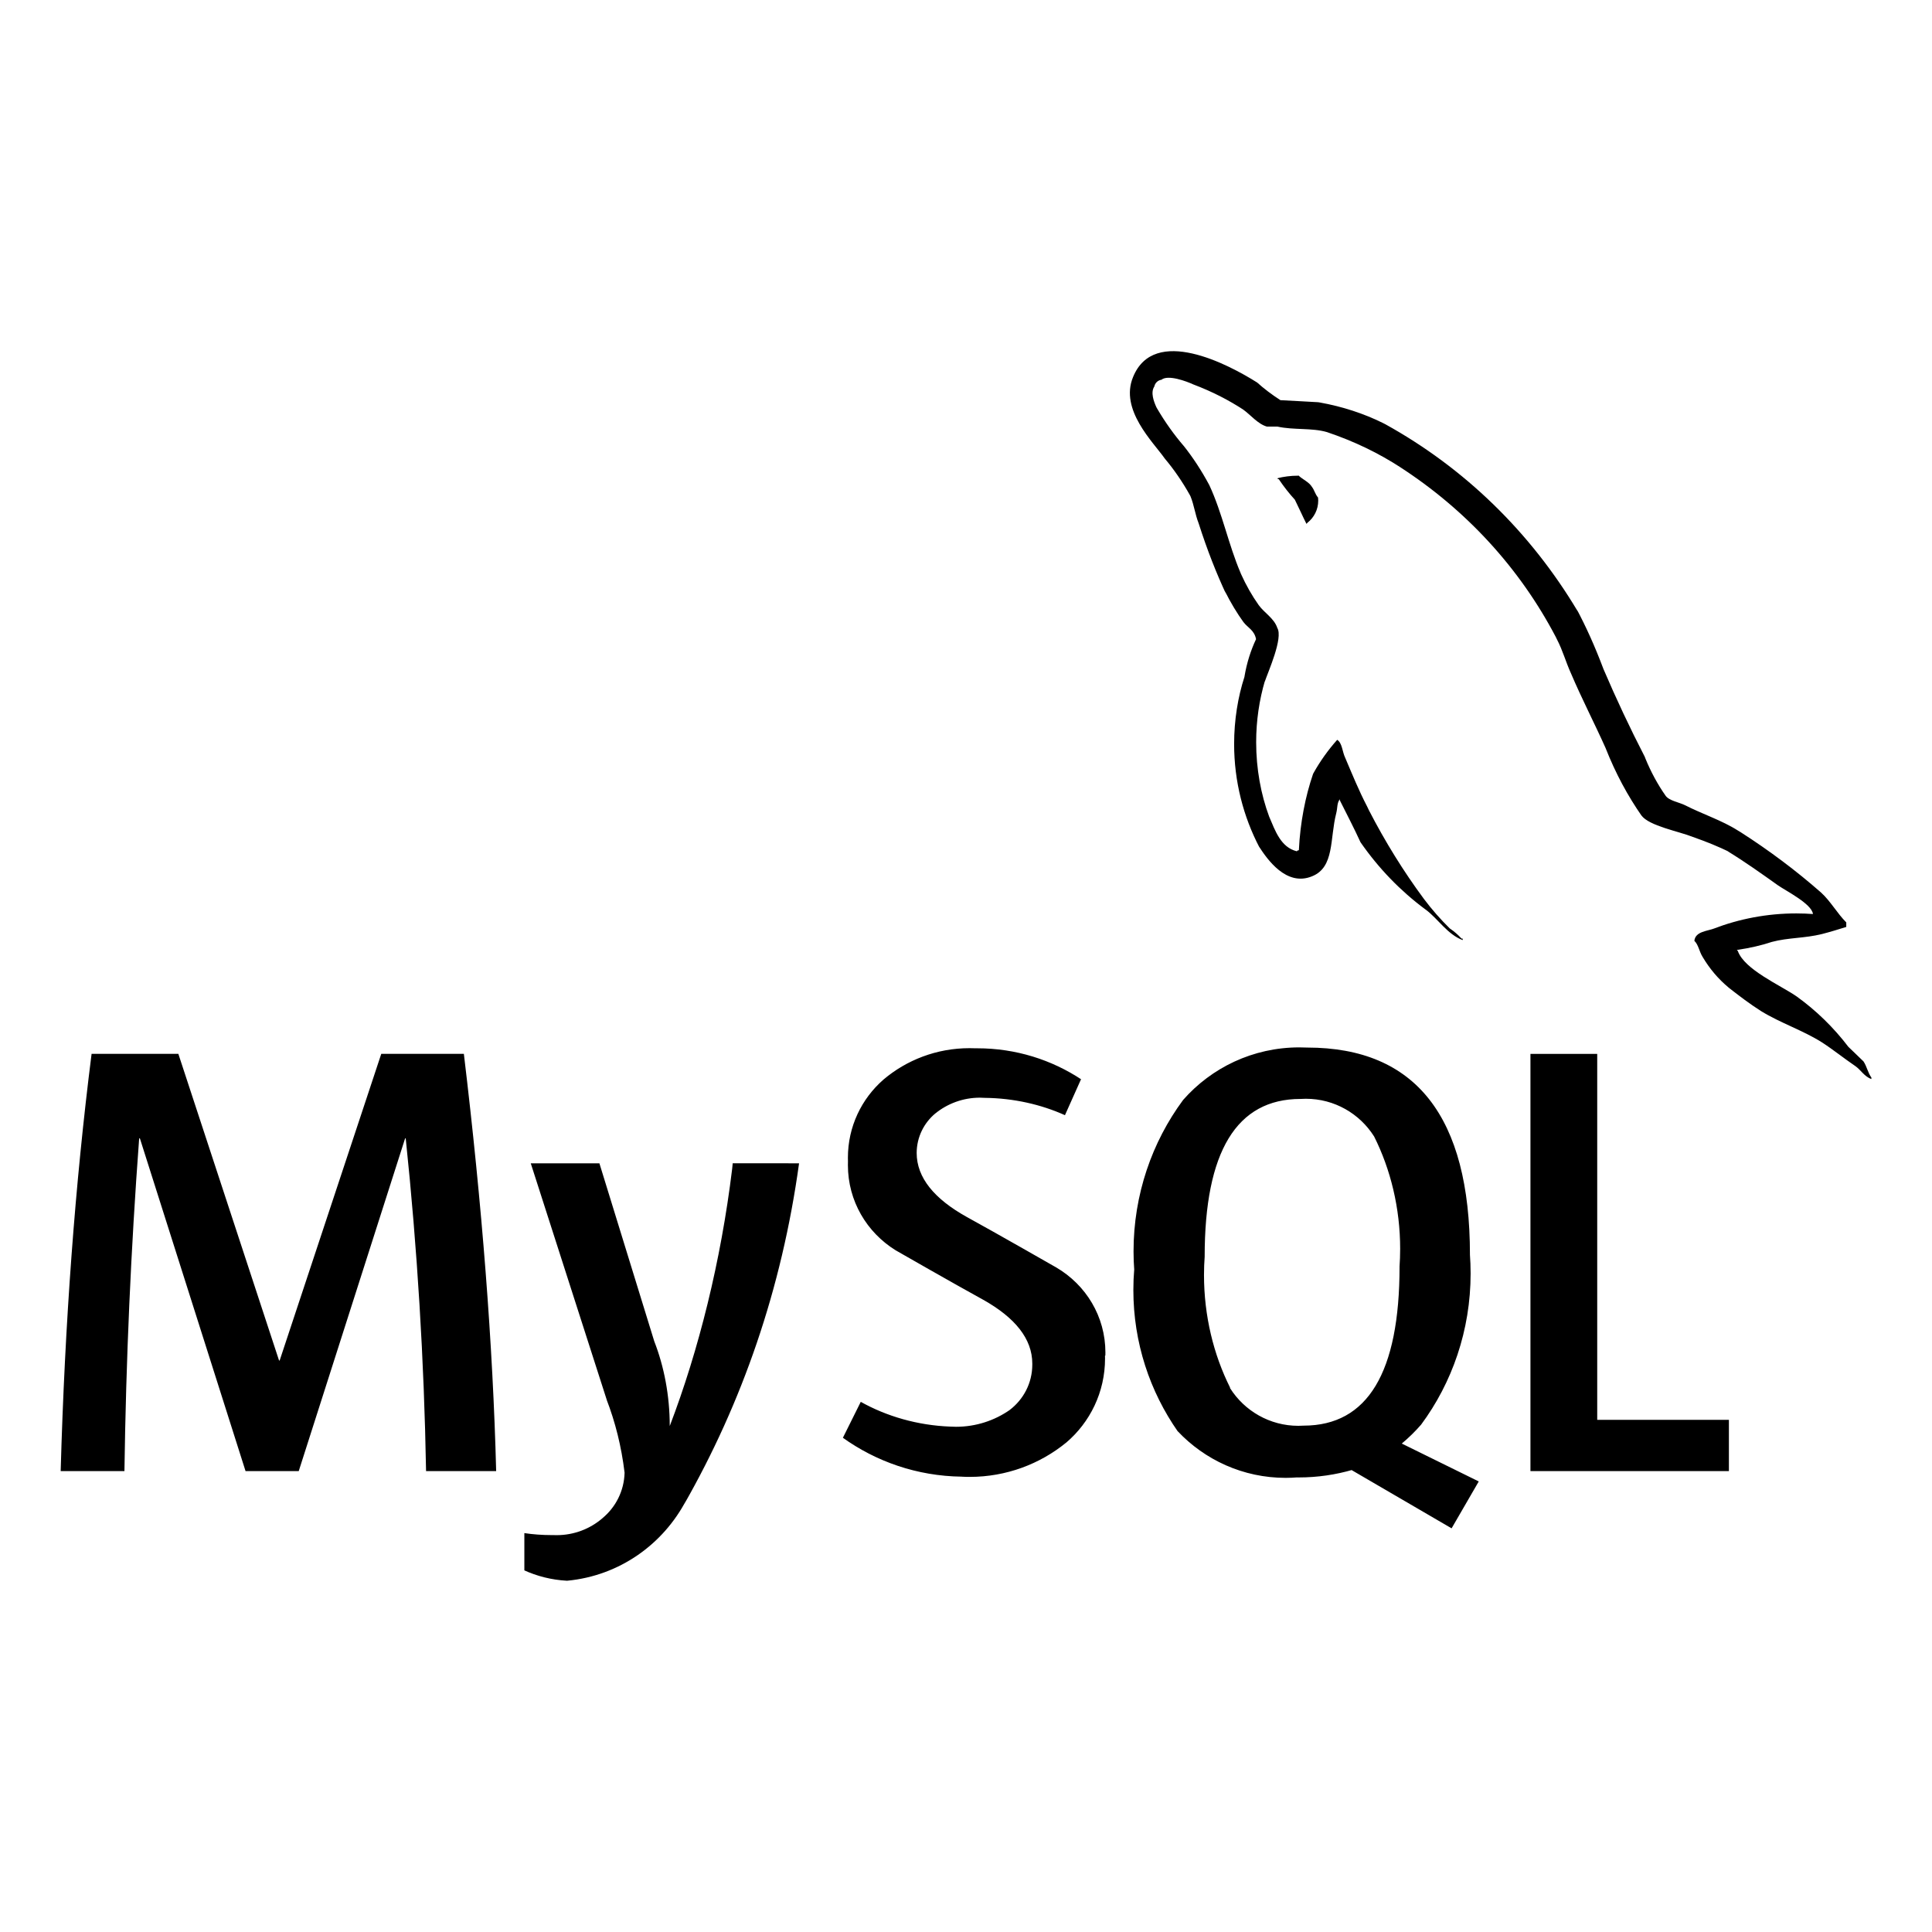
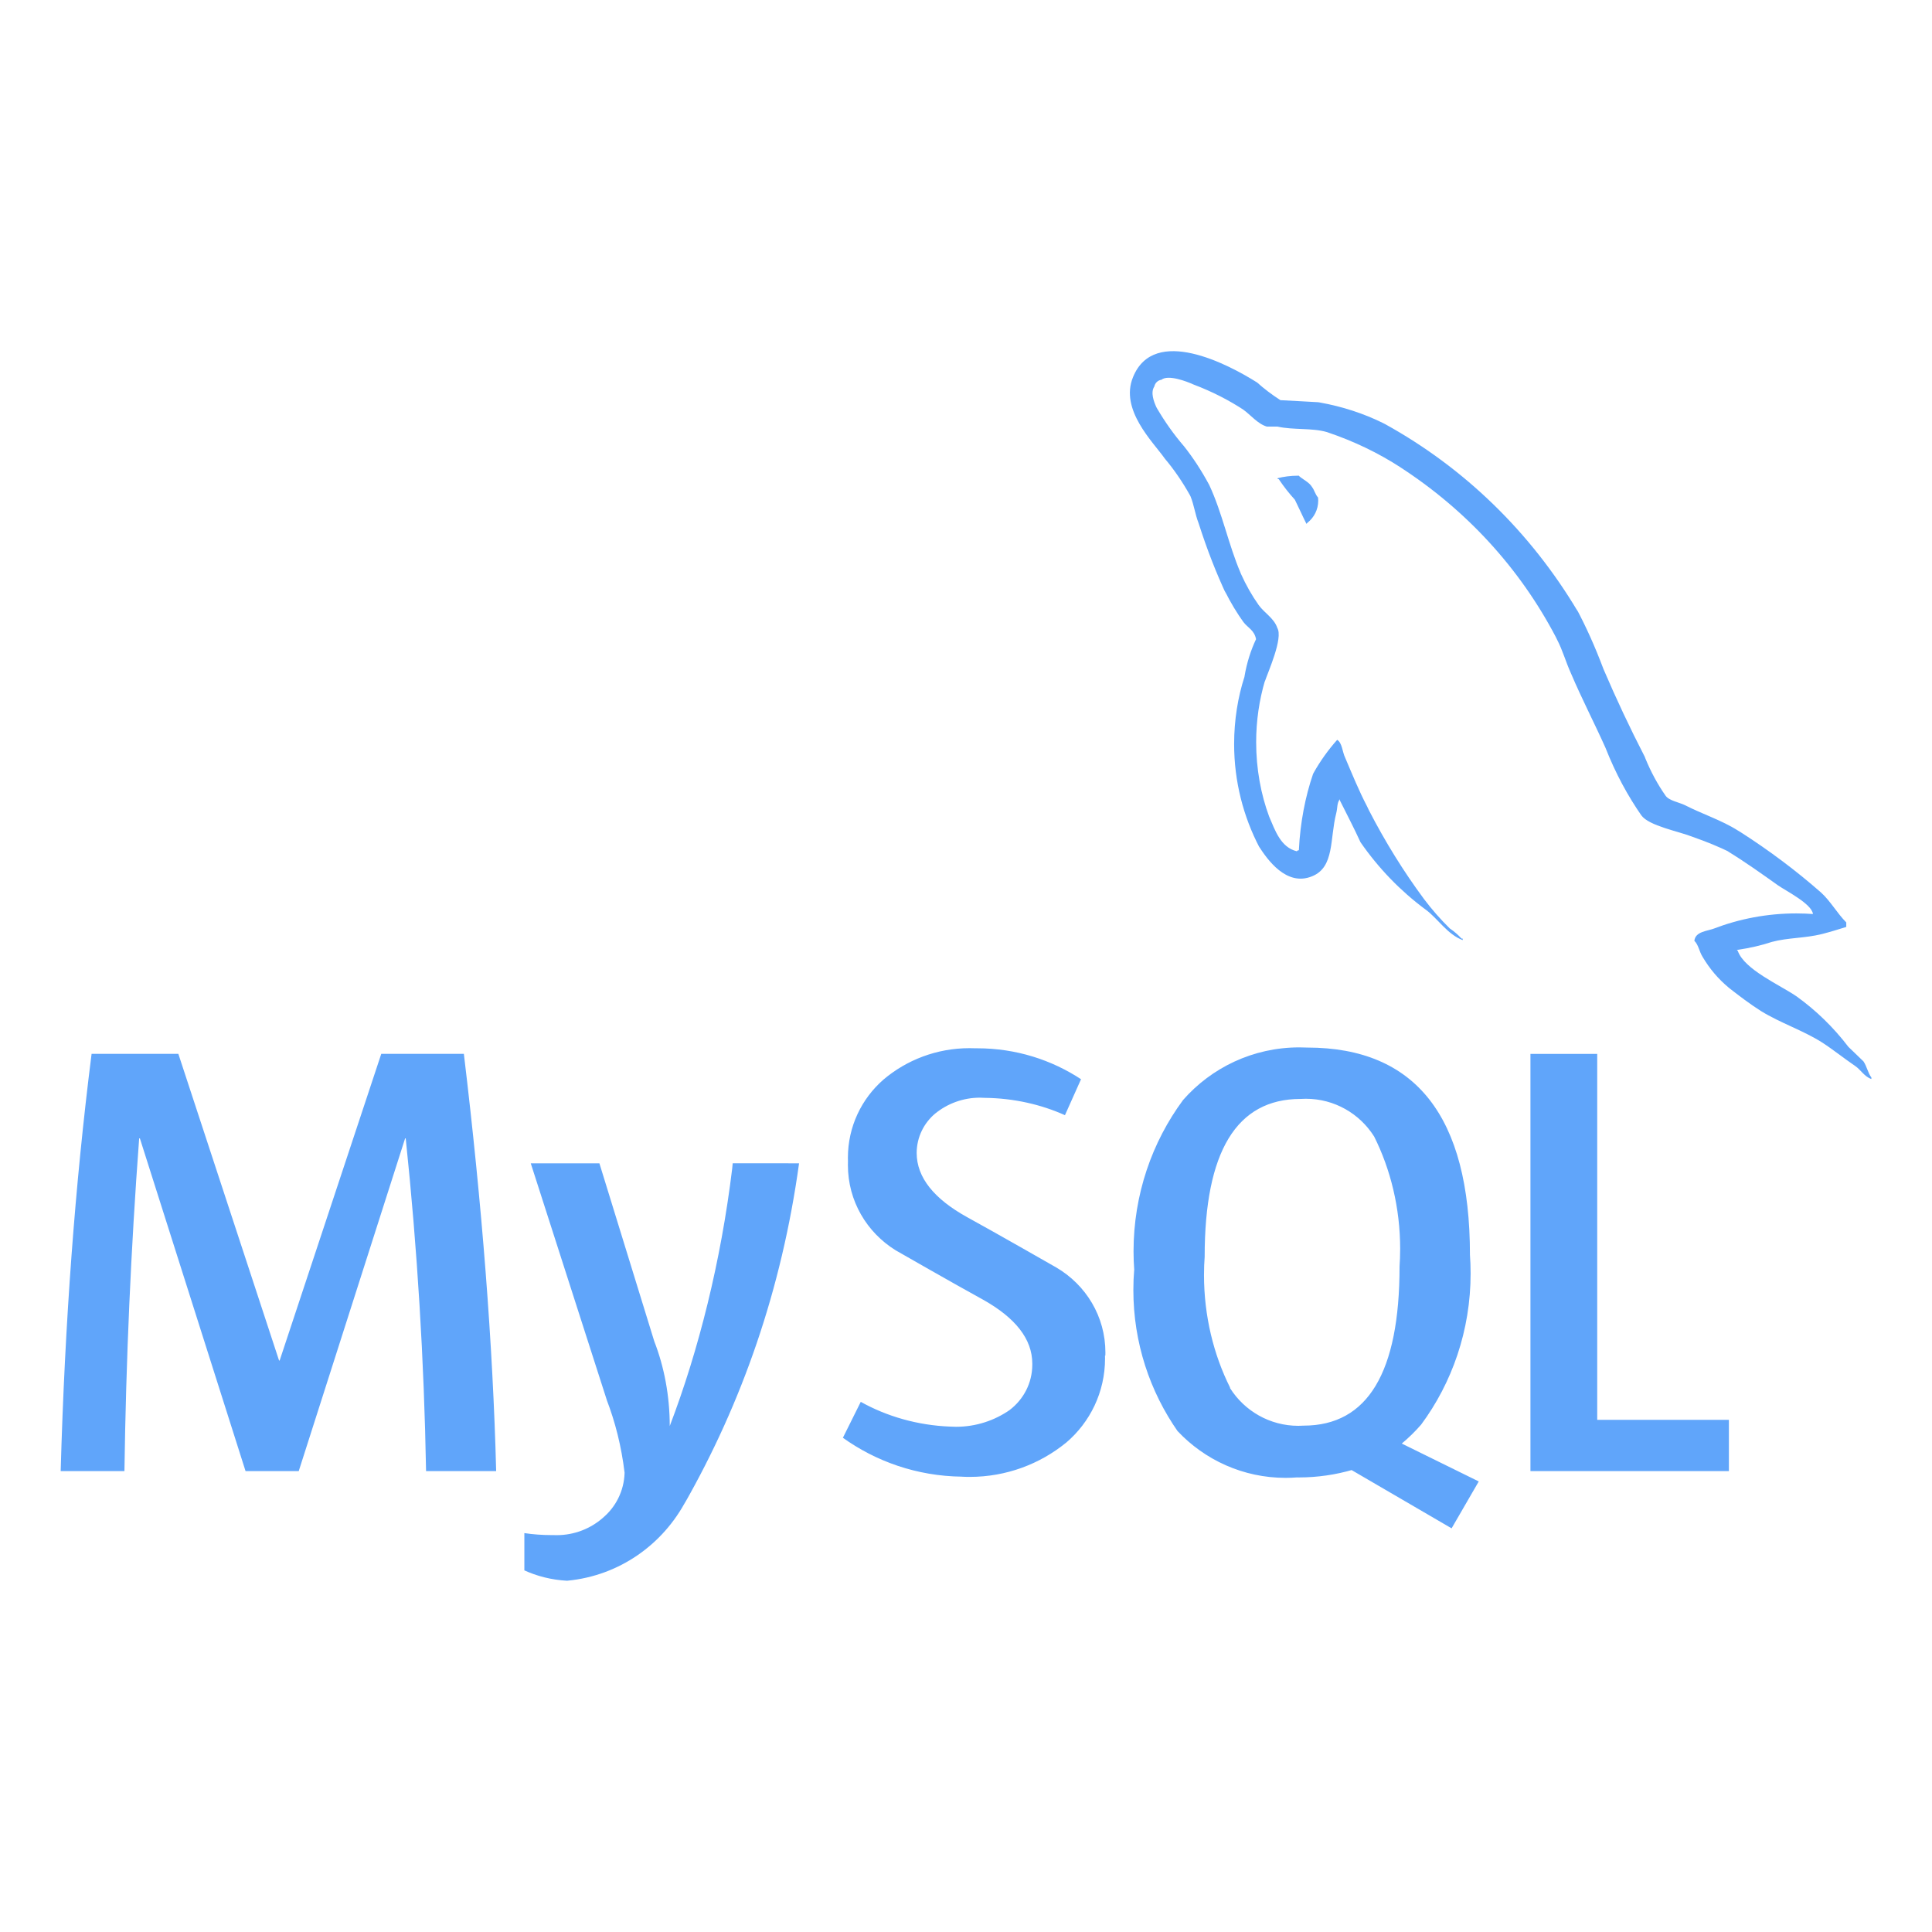
- <svg xmlns="http://www.w3.org/2000/svg" fill="#000000" width="800px" height="800px" viewBox="0 0 32 32" version="1.1">
+ <svg xmlns="http://www.w3.org/2000/svg" fill="#60a5fa" width="800px" height="800px" viewBox="0 0 32 32" version="1.1">
  <path d="M30.026 15.139c-0.082-0.006-0.177-0.010-0.273-0.010-0.484 0-0.947 0.090-1.373 0.254l0.026-0.009c-0.125 0.050-0.325 0.050-0.342 0.209 0.069 0.066 0.079 0.175 0.137 0.267 0.117 0.198 0.261 0.366 0.429 0.506l0.003 0.003c0.175 0.137 0.35 0.27 0.534 0.387 0.325 0.2 0.694 0.319 1.012 0.52 0.181 0.117 0.366 0.266 0.55 0.391 0.091 0.062 0.15 0.175 0.267 0.215v-0.025c-0.057-0.075-0.075-0.184-0.131-0.267-0.084-0.084-0.167-0.159-0.25-0.241-0.248-0.325-0.535-0.603-0.857-0.835l-0.012-0.008c-0.267-0.182-0.852-0.437-0.962-0.744l-0.016-0.018c0.218-0.031 0.412-0.077 0.599-0.139l-0.024 0.007c0.284-0.075 0.544-0.059 0.837-0.132 0.132-0.034 0.266-0.075 0.4-0.117v-0.075c-0.15-0.15-0.262-0.354-0.417-0.494-0.409-0.36-0.86-0.698-1.335-1.002l-0.045-0.027c-0.262-0.167-0.595-0.275-0.871-0.417-0.1-0.050-0.267-0.075-0.325-0.159-0.13-0.185-0.245-0.397-0.336-0.621l-0.008-0.022q-0.368-0.714-0.684-1.453c-0.144-0.383-0.287-0.697-0.448-1.001l0.023 0.047c-0.786-1.319-1.881-2.379-3.188-3.102l-0.043-0.022c-0.309-0.153-0.668-0.272-1.045-0.339l-0.025-0.004c-0.209-0.010-0.417-0.025-0.625-0.034-0.146-0.094-0.272-0.19-0.39-0.296l0.003 0.003c-0.475-0.3-1.704-0.95-2.054-0.090-0.225 0.542 0.334 1.077 0.527 1.352 0.154 0.183 0.294 0.388 0.415 0.605l0.010 0.020c0.059 0.145 0.075 0.294 0.134 0.445 0.145 0.452 0.292 0.823 0.459 1.182l-0.026-0.062c0.099 0.199 0.202 0.368 0.317 0.528l-0.008-0.012c0.067 0.091 0.182 0.134 0.209 0.284-0.086 0.181-0.153 0.391-0.19 0.61l-0.002 0.014c-0.108 0.332-0.171 0.715-0.171 1.112 0 0.621 0.153 1.206 0.423 1.72l-0.010-0.020c0.134 0.207 0.452 0.667 0.878 0.491 0.375-0.15 0.292-0.625 0.4-1.043 0.025-0.1 0.009-0.166 0.060-0.234v0.019c0.117 0.235 0.235 0.459 0.342 0.694 0.302 0.435 0.661 0.805 1.071 1.11l0.013 0.009c0.2 0.15 0.359 0.41 0.609 0.502v-0.025h-0.019c-0.057-0.062-0.12-0.117-0.189-0.164l-0.004-0.002c-0.155-0.152-0.299-0.316-0.429-0.489l-0.008-0.011c-0.326-0.44-0.636-0.938-0.905-1.461l-0.029-0.061c-0.137-0.262-0.252-0.545-0.362-0.804-0.050-0.1-0.050-0.25-0.134-0.3-0.148 0.166-0.281 0.351-0.392 0.55l-0.008 0.016c-0.128 0.373-0.212 0.804-0.234 1.251l-0 0.011c-0.034 0.009-0.017 0-0.034 0.018-0.267-0.065-0.359-0.342-0.459-0.575-0.136-0.366-0.215-0.79-0.215-1.231 0-0.356 0.051-0.7 0.147-1.025l-0.006 0.026c0.059-0.175 0.309-0.727 0.209-0.895-0.052-0.159-0.217-0.25-0.309-0.379-0.109-0.154-0.209-0.329-0.292-0.514l-0.008-0.020c-0.2-0.467-0.3-0.985-0.517-1.452-0.131-0.244-0.269-0.454-0.424-0.65l0.007 0.009c-0.165-0.191-0.317-0.404-0.449-0.63l-0.011-0.020c-0.041-0.091-0.1-0.242-0.034-0.342 0.012-0.058 0.058-0.103 0.117-0.112l0.001-0c0.11-0.090 0.419 0.027 0.527 0.077 0.317 0.12 0.59 0.261 0.843 0.427l-0.016-0.010c0.117 0.082 0.244 0.241 0.394 0.282h0.175c0.267 0.059 0.569 0.018 0.819 0.091 0.459 0.155 0.856 0.349 1.223 0.587l-0.021-0.013c1.104 0.713 1.988 1.677 2.586 2.816l0.020 0.041c0.1 0.192 0.144 0.369 0.235 0.569 0.175 0.412 0.391 0.829 0.569 1.227 0.169 0.428 0.369 0.798 0.607 1.139l-0.012-0.018c0.125 0.175 0.627 0.266 0.852 0.357 0.237 0.083 0.427 0.162 0.611 0.251l-0.037-0.016c0.287 0.175 0.567 0.375 0.837 0.567 0.137 0.095 0.554 0.304 0.579 0.472zM18.302 22.452c0 0.015 0.001 0.032 0.001 0.049 0 0.558-0.249 1.057-0.643 1.393l-0.003 0.002c-0.432 0.352-0.989 0.566-1.596 0.566-0.047 0-0.094-0.001-0.14-0.004l0.006 0c-0.739-0.010-1.419-0.25-1.976-0.651l0.010 0.007 0.296-0.595c0.429 0.24 0.939 0.389 1.481 0.41l0.006 0c0.027 0.002 0.058 0.003 0.090 0.003 0.332 0 0.641-0.104 0.894-0.281l-0.005 0.003c0.229-0.174 0.375-0.446 0.375-0.752 0-0.006-0-0.011-0-0.017v0.001c0-0.412-0.287-0.762-0.81-1.056-0.485-0.266-1.453-0.821-1.453-0.821-0.478-0.296-0.791-0.817-0.791-1.411 0-0.021 0-0.042 0.001-0.063l-0 0.003c-0.001-0.019-0.001-0.041-0.001-0.063 0-0.515 0.227-0.977 0.586-1.291l0.002-0.002c0.382-0.324 0.881-0.521 1.426-0.521 0.035 0 0.069 0.001 0.103 0.002l-0.005-0c0.009-0 0.020-0 0.031-0 0.639 0 1.234 0.191 1.73 0.52l-0.012-0.007-0.266 0.595c-0.391-0.176-0.847-0.282-1.327-0.287l-0.002-0c-0.024-0.002-0.051-0.003-0.079-0.003-0.28 0-0.538 0.098-0.74 0.262l0.002-0.002c-0.189 0.157-0.309 0.392-0.31 0.655v0c0 0.41 0.292 0.762 0.832 1.062 0.491 0.269 1.483 0.837 1.483 0.837 0.488 0.287 0.811 0.809 0.811 1.407 0 0.018-0 0.037-0.001 0.055l0-0.003zM20.374 22.983c-0.273-0.545-0.432-1.187-0.432-1.866 0-0.107 0.004-0.213 0.012-0.317l-0.001 0.014q0-2.611 1.587-2.612c0.026-0.002 0.057-0.003 0.089-0.003 0.475 0 0.892 0.248 1.129 0.622l0.003 0.005c0.271 0.542 0.43 1.182 0.43 1.858 0 0.104-0.004 0.207-0.011 0.309l0.001-0.014q0 2.632-1.587 2.634c-0.027 0.002-0.058 0.003-0.089 0.003-0.475 0-0.893-0.248-1.13-0.622l-0.003-0.005zM24.488 24.535l-1.27-0.625c0.116-0.097 0.22-0.199 0.316-0.309l0.003-0.003c0.513-0.692 0.821-1.563 0.821-2.505 0-0.109-0.004-0.217-0.012-0.324l0.001 0.014q0-3.43-2.693-3.432c-0.040-0.002-0.087-0.003-0.134-0.003-0.767 0-1.456 0.337-1.925 0.872l-0.002 0.003c-0.511 0.692-0.818 1.562-0.818 2.504 0 0.106 0.004 0.211 0.012 0.315l-0.001-0.014c-0.009 0.101-0.014 0.219-0.014 0.338 0 0.874 0.274 1.684 0.74 2.349l-0.009-0.013c0.449 0.478 1.086 0.776 1.791 0.776 0.066 0 0.131-0.003 0.195-0.008l-0.009 0.001c0.009 0 0.021 0 0.032 0 0.311 0 0.612-0.045 0.897-0.128l-0.022 0.006 1.656 0.965 0.45-0.777zM28.636 24.366h-3.287v-6.91h1.106v6.061h2.181zM13.235 19.268c-0.287 2.084-0.944 3.965-1.905 5.65l0.040-0.077c-0.385 0.741-1.113 1.257-1.968 1.34l-0.010 0.001c-0.259-0.014-0.5-0.076-0.719-0.177l0.012 0.005v-0.617c0.137 0.021 0.295 0.033 0.456 0.033 0.009 0 0.018-0 0.028-0h-0.001c0.016 0.001 0.034 0.001 0.052 0.001 0.289 0 0.554-0.105 0.758-0.28l-0.002 0.001c0.22-0.181 0.361-0.451 0.369-0.755l0-0.001c-0.053-0.438-0.154-0.837-0.299-1.214l0.012 0.034-1.267-3.944h1.137l0.909 2.949c0.162 0.416 0.256 0.898 0.256 1.401 0 0.001 0 0.002 0 0.002v-0c0.482-1.262 0.848-2.734 1.034-4.261l0.009-0.092zM8.215 24.366h-1.158q-0.049-2.761-0.337-5.511h-0.010l-1.762 5.511h-0.881l-1.75-5.511h-0.012q-0.205 2.751-0.244 5.511h-1.056q0.103-3.685 0.512-6.911h1.437l1.668 5.079h0.010l1.683-5.079h1.368q0.454 3.777 0.535 6.911zM21.505 7.879c-0.002 0-0.005-0-0.008-0-0.119 0-0.234 0.015-0.344 0.043l0.010-0.002v0.016h0.017c0.086 0.128 0.174 0.239 0.269 0.343l-0.002-0.002c0.067 0.134 0.125 0.267 0.192 0.4l0.017-0.019c0.109-0.086 0.178-0.218 0.178-0.366 0-0.018-0.001-0.035-0.003-0.053l0 0.002c-0.050-0.059-0.057-0.117-0.1-0.175-0.050-0.084-0.157-0.125-0.225-0.191z" />
</svg>
